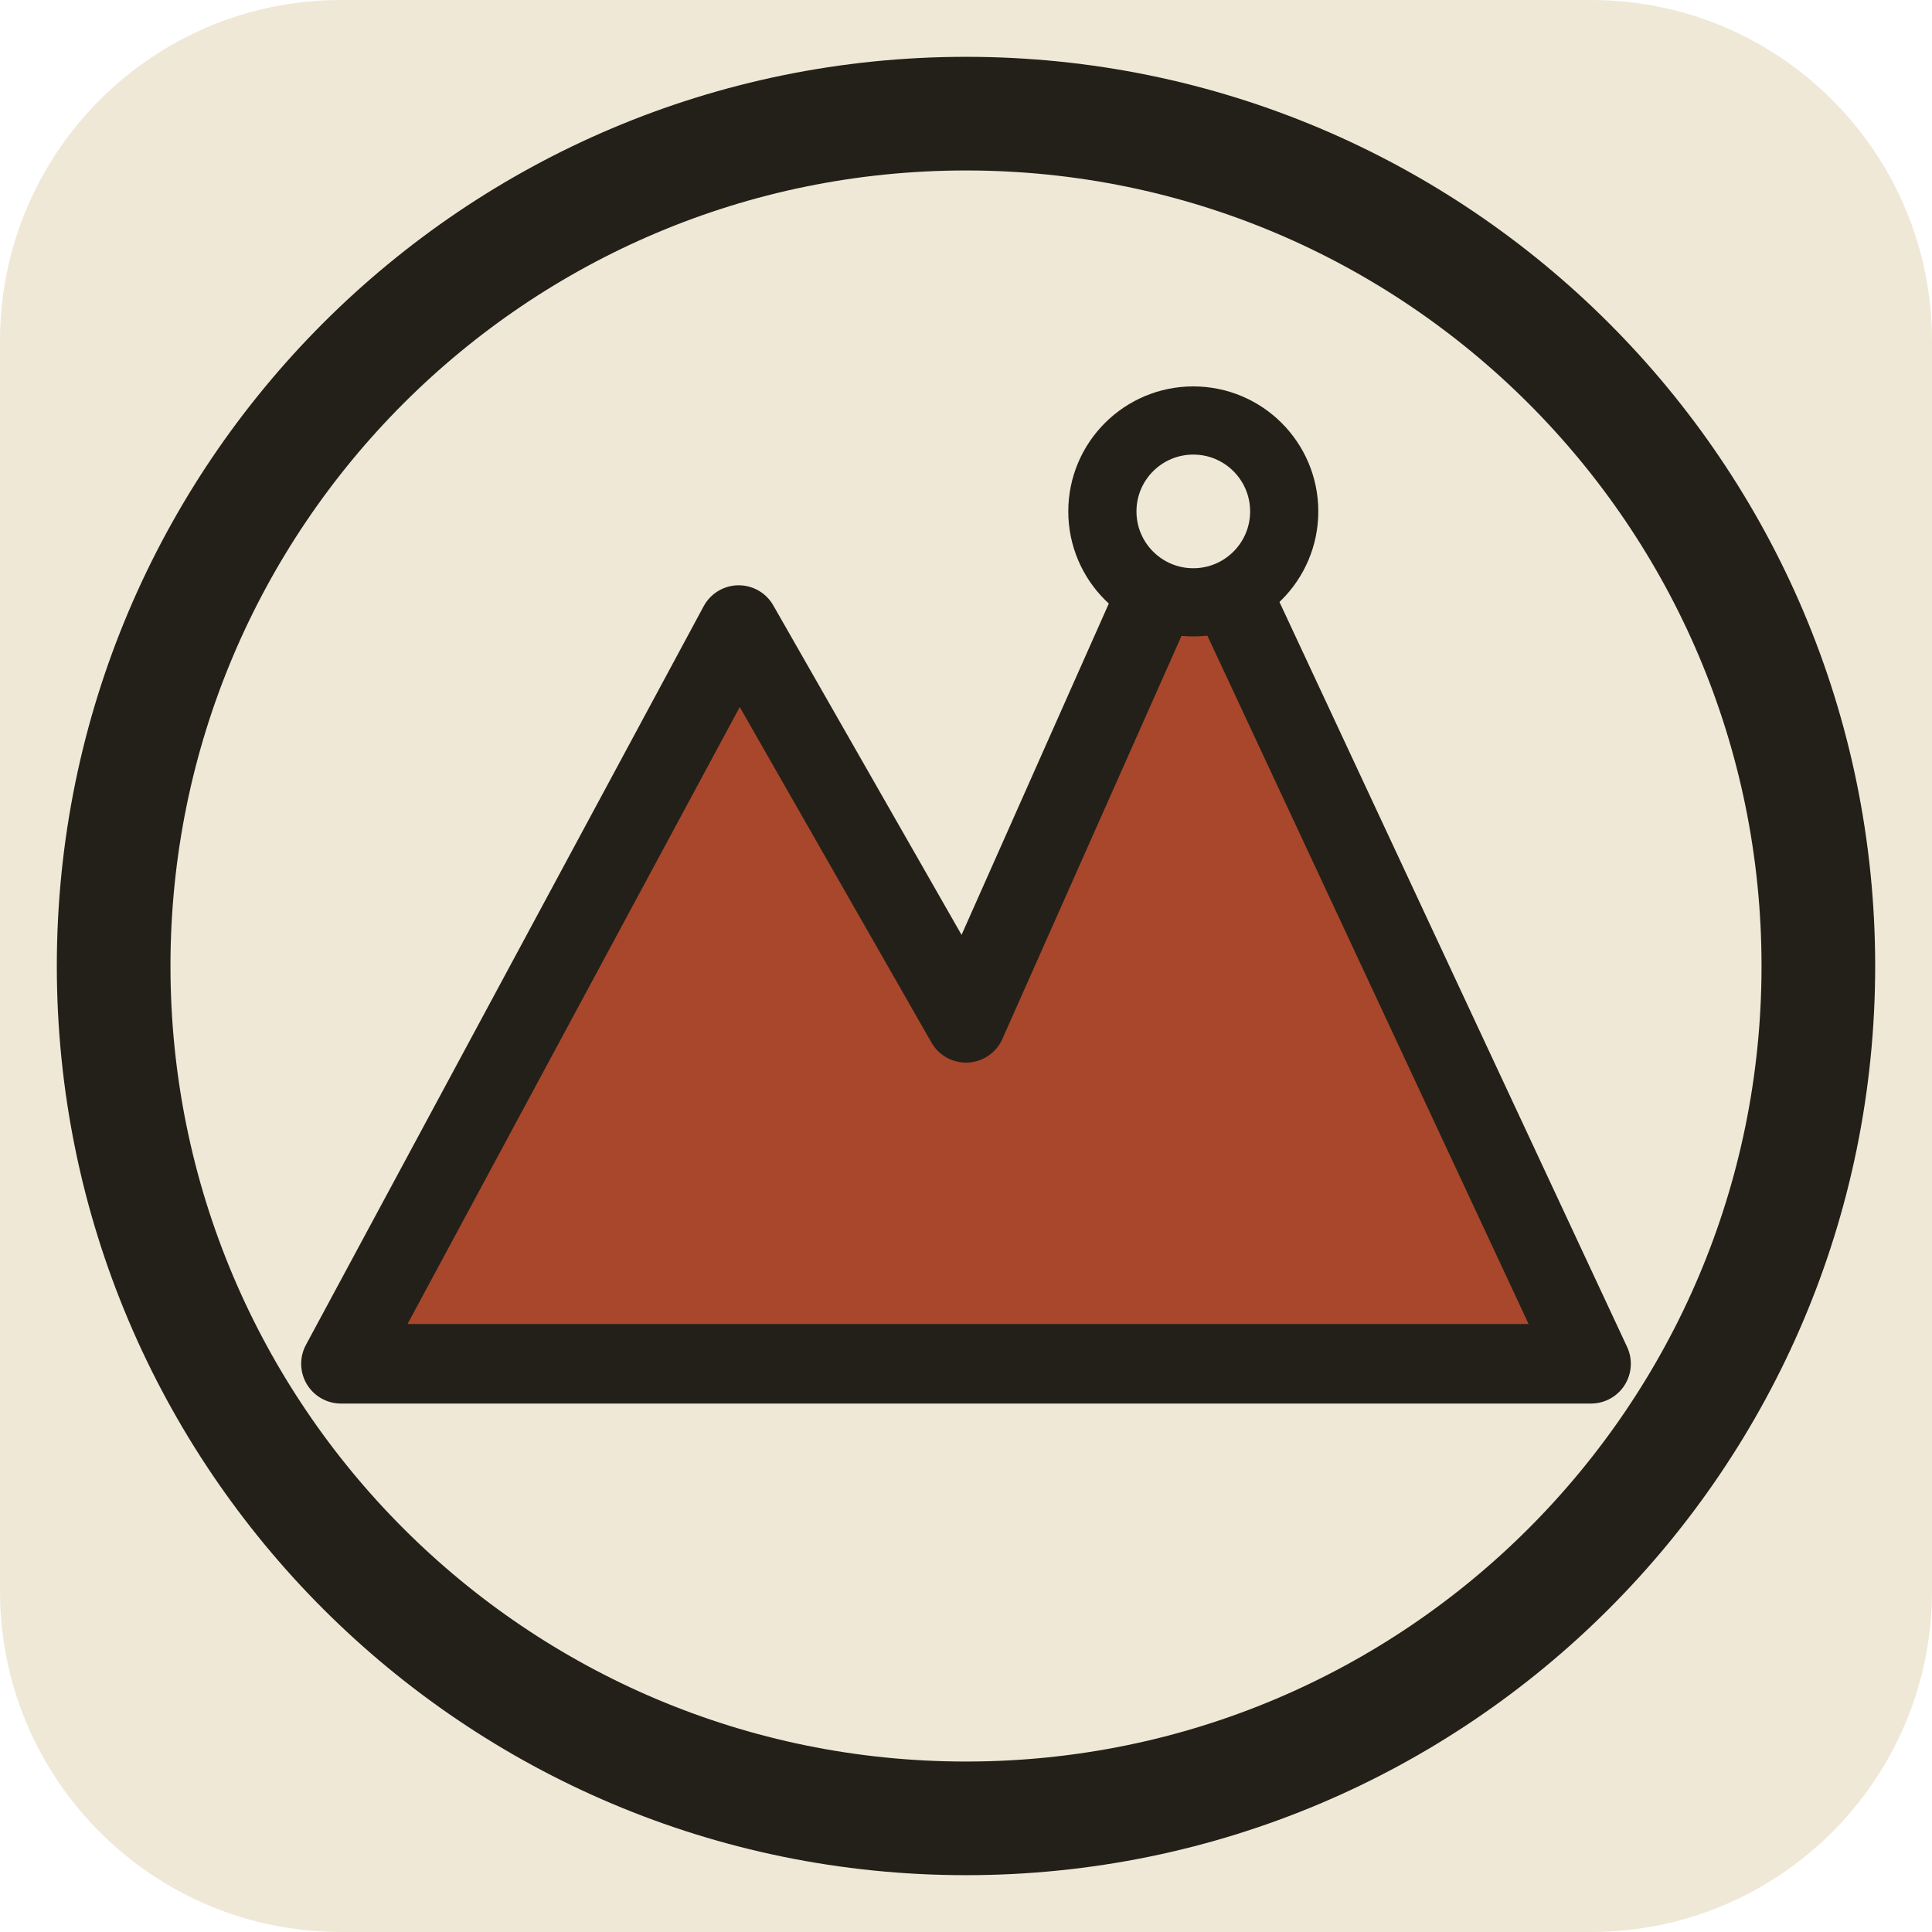
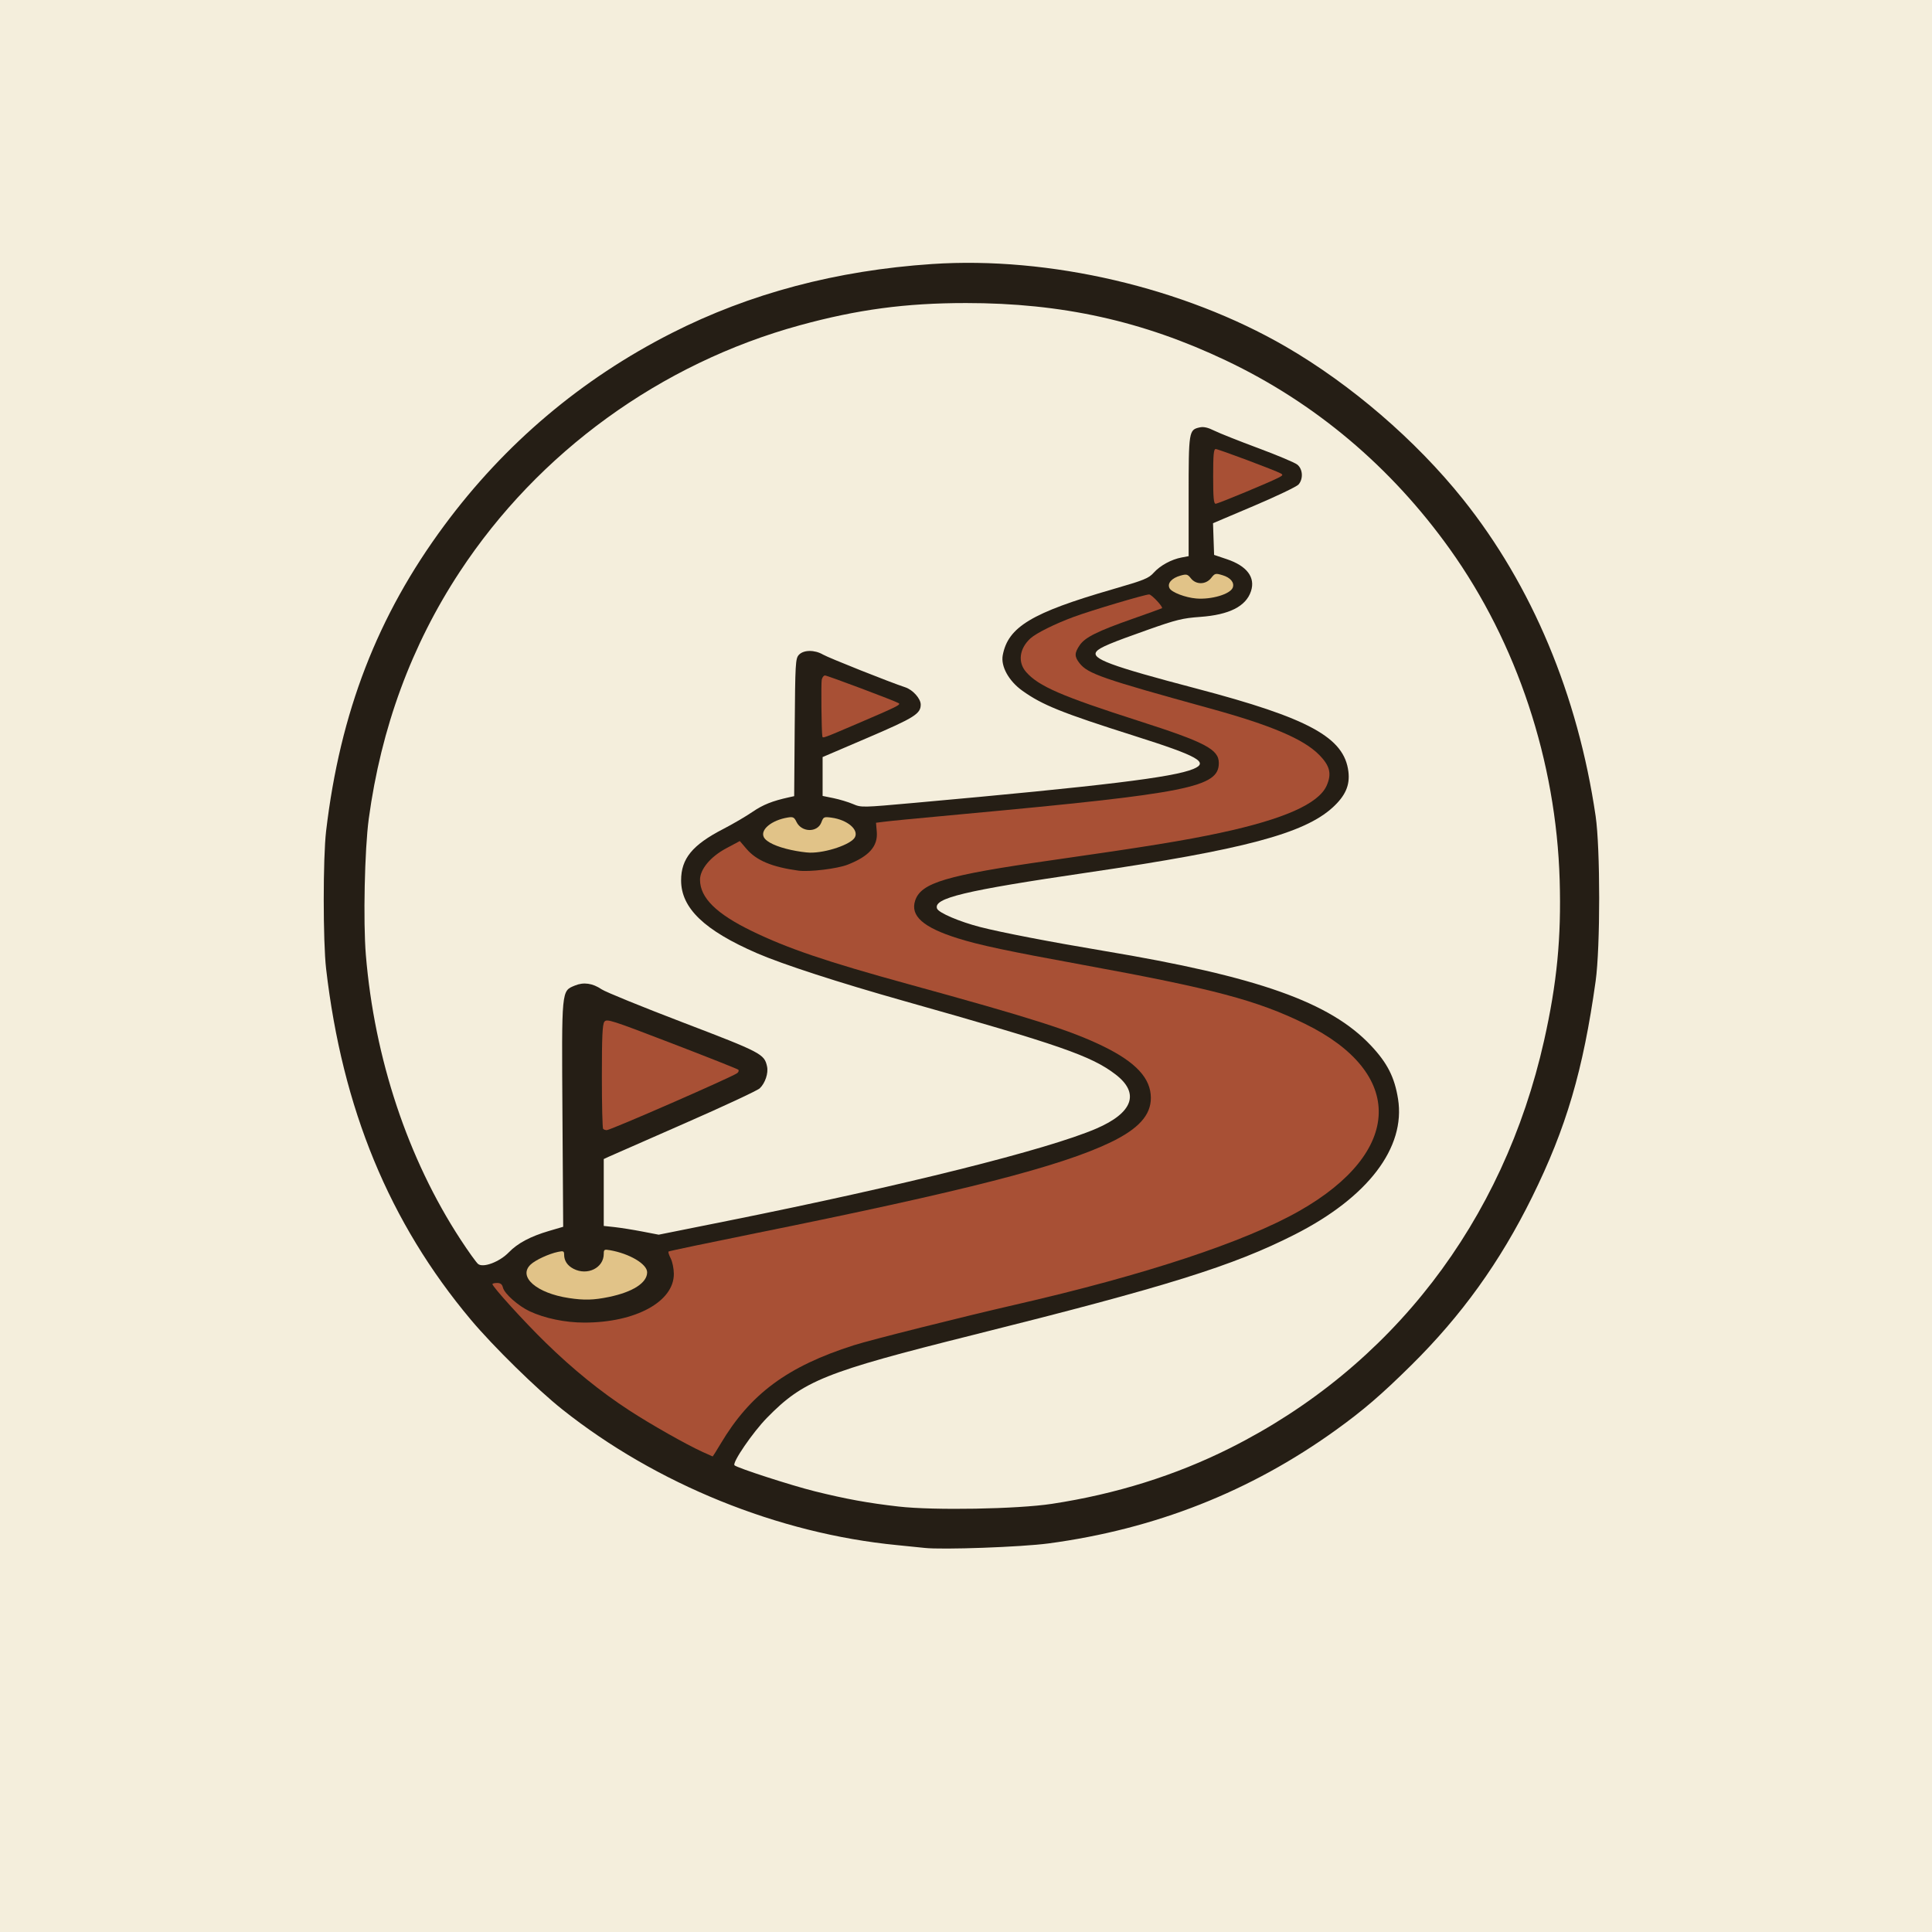
- <svg xmlns="http://www.w3.org/2000/svg" viewBox="0 0 34 34">
-   <rect width="34" height="34" rx="6" fill="#efe8d6" />
-   <circle cx="17" cy="17" r="15" fill="none" stroke="#232019" stroke-width="2" />
-   <path d="M6 24 L13 11 L17 18 L21 9 L28 24 Z" fill="#a8472b" stroke="#232019" stroke-width="1.4" stroke-linejoin="round" />
-   <circle cx="21" cy="9" r="1.6" fill="#efe8d6" stroke="#232019" stroke-width="1.2" />
+ <svg xmlns="http://www.w3.org/2000/svg" width="1024" height="1024" viewBox="0 0 1024 1024">
+   <g>
+     <path d="M 488.00 822.41 C486.08,822.19 479.56,821.53 473.53,820.95 C410.61,814.87 345.73,788.57 296.00,749.00 C282.53,738.29 259.40,715.59 247.57,701.50 C204.31,649.93 179.50,589.78 170.84,515.50 C169.14,500.90 169.13,452.82 170.83,438.50 C178.30,375.45 198.08,324.30 233.48,276.49 C265.56,233.16 306.08,198.89 354.00,174.55 C422.24,139.88 505.90,128.73 582.32,144.11 C649.51,157.62 708.21,189.49 755.51,238.12 C780.75,264.06 796.79,286.60 812.97,318.82 C830.88,354.48 841.58,388.87 847.71,430.50 C850.25,447.69 850.25,503.94 847.72,522.00 C841.08,569.43 832.14,599.82 814.03,636.50 C797.06,670.89 776.65,699.28 749.88,725.71 C734.12,741.28 724.47,749.57 710.00,759.98 C664.76,792.55 614.30,812.46 557.73,820.06 C543.26,822.01 497.79,823.54 488.00,822.41 ZM 555.50 795.07 C604.15,787.69 649.07,770.09 687.96,743.16 C736.73,709.39 774.40,662.96 798.02,607.50 C807.78,584.57 817.73,548.91 821.46,523.48 C829.08,471.57 823.28,415.30 805.36,367.13 C788.71,322.39 763.46,283.36 729.84,250.43 C710.66,231.65 694.87,219.49 672.21,206.08 C605.71,166.73 527.96,153.55 450.88,168.56 C394.34,179.57 343.78,204.25 300.93,241.75 C243.56,291.96 207.81,359.09 197.46,436.00 C195.25,452.48 194.47,486.74 195.91,504.11 C200.48,559.22 218.09,612.03 246.29,655.28 C250.51,661.75 254.66,667.32 255.50,667.64 C257.97,668.59 263.16,666.02 268.00,661.45 C273.48,656.28 279.12,653.32 289.00,650.42 L 296.50 648.22 L 296.11 588.86 C295.68,521.85 295.53,523.35 302.68,520.36 C308.01,518.13 315.87,518.96 320.70,522.24 C322.79,523.67 342.41,531.70 364.30,540.09 C398.53,553.20 404.39,555.75 406.18,558.26 C410.29,564.02 409.53,574.28 404.66,578.85 C403.40,580.03 385.52,588.37 364.94,597.38 C344.35,606.39 326.26,614.34 324.75,615.04 L 322.00 616.32 L 322.00 632.08 L 322.00 647.84 L 328.75 648.52 C332.46,648.89 338.49,649.85 342.14,650.65 L 348.77 652.11 L 384.14 644.99 C477.56,626.19 553.22,607.26 578.74,596.31 C587.08,592.73 595.39,586.51 596.50,583.01 C598.07,578.04 590.20,570.55 576.50,564.00 C561.90,557.02 545.72,551.90 477.08,532.52 C412.42,514.26 384.62,503.22 369.59,489.82 C361.81,482.89 359.00,476.73 359.00,466.62 C359.00,452.90 364.02,446.32 381.30,437.40 C386.35,434.79 393.32,430.72 396.78,428.35 C402.38,424.51 407.33,422.53 416.21,420.58 L 418.93 419.98 L 419.21 383.59 C419.55,341.11 419.09,343.00 429.10,343.00 C433.01,343.00 435.96,343.63 438.19,344.93 C441.21,346.69 473.95,359.72 481.82,362.29 C489.24,364.72 492.62,374.40 488.07,380.19 C486.77,381.84 478.29,386.00 462.07,392.95 L 438.00 403.26 L 438.00 411.56 L 438.00 419.86 L 443.75 421.02 C446.91,421.67 451.37,423.00 453.65,423.99 C457.73,425.77 458.51,425.73 500.15,421.91 C592.28,413.44 624.13,409.38 631.70,405.15 C633.95,403.89 624.17,399.93 599.40,392.08 C560.63,379.78 550.42,375.66 539.82,368.06 C532.19,362.59 528.47,355.38 529.28,347.59 C531.00,330.96 543.03,323.27 587.50,310.39 C604.54,305.46 606.81,304.54 609.50,301.54 C612.91,297.74 618.86,294.49 624.30,293.47 L 628.00 292.78 L 628.00 261.00 C628.00,224.61 627.86,225.22 636.11,224.29 C639.62,223.90 641.74,224.33 645.57,226.24 C648.28,227.59 658.74,231.75 668.80,235.49 C678.87,239.23 688.21,243.16 689.55,244.22 C691.60,245.83 692.00,247.01 692.00,251.46 C692.00,255.09 691.44,257.42 690.25,258.80 C689.29,259.91 678.69,264.98 666.71,270.07 L 644.92 279.31 L 645.21 285.71 L 645.50 292.12 L 652.46 294.46 C660.38,297.12 664.52,300.90 665.56,306.46 C668.02,319.57 658.32,327.51 638.07,328.97 C628.76,329.65 625.47,330.46 610.50,335.75 C601.15,339.05 591.25,342.74 588.50,343.95 C583.73,346.05 583.59,346.22 585.50,347.62 C588.33,349.70 605.27,354.83 636.00,362.91 C678.53,374.10 698.75,382.07 708.44,391.49 C714.33,397.22 716.21,401.21 716.79,409.25 C717.45,418.51 715.42,423.50 708.37,429.95 C693.20,443.81 661.24,452.31 578.50,464.46 C518.60,473.27 498.40,477.60 500.60,481.16 C503.53,485.90 532.39,492.86 587.00,501.98 C624.41,508.23 644.01,512.42 665.00,518.66 C708.27,531.53 733.31,549.03 740.87,571.67 C751.52,603.55 732.71,633.77 688.17,656.36 C655.38,672.99 620.84,683.77 517.90,709.52 C440.13,728.98 428.24,733.68 409.39,752.43 C402.98,758.81 393.00,772.42 393.00,774.79 C393.00,776.07 420.80,785.28 435.50,788.87 C464.95,796.06 483.00,798.01 516.00,797.54 C535.48,797.27 544.81,796.69 555.50,795.07 ZM 379.77 763.36 C390.57,745.01 406.18,730.28 424.59,721.10 C440.16,713.33 466.72,705.77 532.00,690.50 C663.00,659.87 718.43,633.01 727.63,595.72 C729.20,589.37 729.19,588.61 727.51,582.40 C720.28,555.67 686.21,536.73 619.88,522.53 C613.48,521.17 592.11,517.09 572.38,513.48 C532.01,506.10 517.12,502.94 505.50,499.28 C486.06,493.17 479.70,486.60 482.90,475.93 C485.91,465.88 498.44,462.07 555.00,454.00 C625.29,443.97 651.88,439.04 671.94,432.33 C693.24,425.20 702.00,418.70 702.00,410.00 C702.00,407.63 700.86,405.76 697.12,402.03 C688.72,393.63 671.79,386.43 639.50,377.53 C582.31,361.78 574.58,359.10 570.19,353.52 C567.30,349.84 567.32,344.29 570.25,339.99 C573.04,335.89 579.52,332.61 597.00,326.44 C604.42,323.82 610.64,321.56 610.82,321.43 C610.99,321.30 610.59,320.32 609.92,319.24 C608.73,317.34 608.31,317.40 593.79,321.69 C559.55,331.80 545.54,339.00 543.39,347.58 C542.60,350.71 544.86,354.16 550.29,358.11 C558.92,364.40 569.74,368.70 607.00,380.60 C643.10,392.13 648.00,394.98 648.00,404.41 C648.00,410.47 646.33,413.28 641.18,415.90 C629.60,421.77 600.68,425.50 485.00,436.04 C465.78,437.79 467.00,437.33 467.00,442.80 C466.99,453.80 457.00,460.74 437.81,463.08 C419.52,465.30 401.61,461.02 394.28,452.67 L 391.25 449.22 L 386.00 452.09 C379.12,455.85 378.35,456.55 375.32,461.71 C372.79,466.04 372.78,466.13 374.46,470.53 C377.14,477.54 385.31,484.12 400.50,491.49 C419.53,500.73 440.14,507.71 483.50,519.63 C548.82,537.58 569.48,544.16 586.55,552.46 C598.93,558.48 607.29,565.22 610.13,571.48 C612.47,576.64 612.60,586.94 610.37,591.63 C601.55,610.21 547.54,626.71 397.76,656.58 L 358.02 664.50 L 358.74 668.00 C361.59,681.94 356.55,690.78 341.96,697.40 C327.87,703.79 301.04,704.94 286.05,699.78 L 278.59 697.22 L 291.05 709.43 C305.60,723.70 320.12,735.49 335.50,745.54 C347.42,753.32 373.71,767.98 375.77,767.99 C376.48,768.00 378.28,765.91 379.77,763.36 ZM 320.73 685.42 C329.46,683.62 337.11,680.08 339.48,676.77 C341.03,674.59 340.96,674.38 337.45,671.31 C334.11,668.39 326.53,665.00 323.32,665.00 C322.59,665.00 322.00,665.93 322.00,667.07 C322.00,672.45 316.95,676.00 309.30,676.00 C303.11,675.99 298.17,673.10 297.35,669.00 C297.02,667.35 296.24,666.00 295.62,666.01 C293.43,666.03 284.47,670.75 282.56,672.90 C280.62,675.07 280.63,675.09 283.57,678.03 C287.83,682.29 300.15,686.30 310.79,686.88 C312.05,686.94 316.53,686.29 320.73,685.42 ZM 342.32 587.67 C377.18,572.52 386.00,568.53 386.00,567.92 C386.00,567.59 371.75,561.82 354.34,555.11 C330.04,545.75 322.48,543.21 321.85,544.20 C320.57,546.22 320.78,596.00 322.07,596.00 C322.66,596.00 331.77,592.25 342.32,587.67 ZM 441.50 447.44 C444.25,446.58 447.61,445.05 448.95,444.04 C451.09,442.43 451.22,441.98 450.02,440.53 C448.39,438.56 444.57,436.54 440.75,435.62 C438.67,435.12 438.00,435.33 438.00,436.48 C438.00,439.56 434.21,442.00 429.43,442.00 C423.94,442.00 421.21,440.69 419.99,437.49 C419.10,435.12 419.03,435.11 414.64,436.61 C409.95,438.20 406.41,441.24 407.39,442.82 C408.38,444.43 414.85,447.09 421.31,448.55 C428.18,450.10 434.00,449.78 441.50,447.44 ZM 455.26 380.32 C464.44,376.40 470.49,373.30 469.76,372.89 C466.13,370.88 438.65,361.01 438.13,361.54 C437.35,362.32 437.03,379.43 437.71,383.75 C437.99,385.54 438.51,387.01 438.86,387.03 C439.21,387.05 446.59,384.03 455.26,380.32 ZM 646.75 313.03 C651.61,310.82 652.07,309.44 648.49,307.81 C646.35,306.84 645.64,306.99 643.68,308.83 C640.46,311.86 632.55,311.87 629.35,308.86 C627.16,306.80 626.98,306.78 624.43,308.45 C621.37,310.46 621.94,311.36 627.52,313.40 C633.24,315.49 641.68,315.33 646.75,313.03 ZM 659.17 258.41 C666.50,255.34 672.83,252.51 673.23,252.13 C673.81,251.59 651.46,242.50 646.26,241.18 C645.30,240.93 645.00,243.59 645.00,252.43 C645.00,258.79 645.19,264.00 645.42,264.00 C645.66,264.00 651.84,261.49 659.17,258.41 Z" fill="rgb(37,30,21)" />
+     <path d="M 372.41 769.57 C363.69,765.60 344.99,755.01 333.50,747.52 C318.31,737.63 303.72,725.80 289.14,711.57 C277.75,700.45 261.00,682.01 261.00,680.60 C261.00,680.27 262.12,680.00 263.48,680.00 C265.30,680.00 266.13,680.67 266.59,682.51 C267.40,685.71 274.69,692.17 280.70,694.99 C288.69,698.74 299.58,701.00 309.70,701.00 C336.89,701.00 357.27,689.88 357.15,675.12 C357.13,672.37 356.38,668.70 355.48,666.97 C354.59,665.23 354.07,663.60 354.33,663.34 C354.59,663.08 375.66,658.66 401.15,653.51 C510.97,631.32 561.97,618.26 588.50,605.52 C603.41,598.36 610.02,591.07 609.98,581.85 C609.93,571.47 602.02,562.96 584.55,554.46 C567.48,546.16 546.82,539.58 481.50,521.63 C438.07,509.70 417.50,502.72 398.50,493.48 C379.64,484.31 371.09,475.87 371.02,466.36 C370.98,460.81 376.50,454.13 384.81,449.68 L 392.11 445.77 L 395.66 449.92 C400.94,456.09 409.11,459.51 423.13,461.45 C428.94,462.25 443.80,460.45 449.32,458.28 C460.69,453.81 465.37,448.49 464.71,440.79 L 464.30 436.08 L 468.40 435.56 C472.74,435.02 483.08,434.02 510.00,431.53 C630.15,420.42 646.00,417.26 646.00,404.41 C646.00,397.18 638.88,393.44 603.50,382.09 C562.54,368.95 550.55,363.74 543.90,356.22 C539.33,351.04 540.25,343.75 546.15,338.36 C549.21,335.57 559.14,330.64 569.05,326.98 C578.59,323.47 607.15,314.97 609.10,315.07 C610.46,315.14 616.64,321.79 615.88,322.36 C615.67,322.52 608.75,325.02 600.50,327.92 C581.59,334.56 575.10,337.79 572.25,341.99 C569.43,346.13 569.42,348.00 572.19,351.52 C576.58,357.10 584.31,359.78 641.50,375.53 C673.59,384.38 690.73,391.64 698.97,399.88 C704.89,405.79 705.96,410.04 703.16,416.38 C698.90,426.00 680.54,434.16 646.93,441.39 C628.05,445.45 607.40,448.81 557.00,456.00 C501.41,463.93 488.18,467.86 485.05,477.34 C482.39,485.42 489.30,491.56 507.50,497.28 C519.12,500.94 534.01,504.10 574.38,511.48 C643.16,524.07 666.11,530.16 691.50,542.56 C744.89,568.65 743.71,610.51 688.71,641.80 C659.80,658.26 606.68,675.80 538.50,691.43 C510.34,697.89 461.51,710.14 452.50,713.02 C417.33,724.24 397.67,738.79 381.93,765.25 C379.72,768.96 377.82,771.97 377.71,771.94 C377.59,771.91 375.21,770.84 372.41,769.57 ZM 319.67 598.33 C319.30,597.97 319.00,585.45 319.00,570.52 C319.00,549.58 319.30,542.97 320.32,541.57 C321.57,539.87 323.73,540.56 356.07,552.99 C375.01,560.27 390.86,566.55 391.29,566.95 C391.73,567.36 391.50,568.16 390.79,568.75 C388.48,570.65 323.62,599.00 321.57,599.00 C320.89,599.00 320.03,598.70 319.67,598.33 ZM 435.86 390.25 C435.40,387.73 435.12,362.10 435.54,360.25 C435.81,359.01 436.59,358.00 437.27,358.01 C438.50,358.01 474.40,371.51 476.29,372.68 C477.60,373.49 475.65,374.46 454.72,383.42 C435.94,391.46 436.07,391.41 435.86,390.25 ZM 643.00 252.50 C643.00,240.97 643.28,238.00 644.35,238.00 C645.73,238.00 676.02,249.35 678.80,250.91 C680.07,251.62 679.94,251.96 678.02,252.99 C673.55,255.38 645.59,267.00 644.30,267.00 C643.29,267.00 643.00,263.75 643.00,252.50 Z" fill="rgb(168,80,53)" />
+     <path d="M 301.50 687.99 C284.32,685.40 274.39,676.68 281.26,670.22 C283.83,667.81 290.91,664.54 295.75,663.52 C298.62,662.92 299.00,663.09 299.00,664.99 C299.00,668.21 300.72,670.81 303.98,672.49 C311.32,676.29 320.00,672.01 320.00,664.59 C320.00,662.27 320.29,662.10 323.25,662.62 C333.68,664.44 343.00,669.97 343.00,674.35 C343.00,679.91 335.41,684.80 322.73,687.42 C314.64,689.09 309.65,689.23 301.50,687.99 ZM 419.31 450.50 C411.61,448.82 406.25,446.33 404.89,443.80 C402.76,439.81 408.93,434.70 417.58,433.29 C420.35,432.84 420.97,433.16 422.14,435.61 C424.85,441.25 433.27,441.41 435.35,435.86 C436.44,432.95 436.71,432.83 440.77,433.38 C449.11,434.52 455.28,439.74 453.10,443.81 C451.09,447.57 437.74,452.10 429.20,451.92 C427.17,451.88 422.71,451.24 419.31,450.50 ZM 634.00 317.21 C628.27,316.72 621.06,313.97 619.91,311.83 C618.51,309.22 620.97,306.38 625.79,305.05 C628.90,304.19 629.49,304.35 631.21,306.54 C633.95,310.02 639.13,309.92 641.94,306.35 C643.92,303.83 644.24,303.75 648.00,304.88 C652.21,306.14 654.39,308.81 653.38,311.46 C652.05,314.93 642.07,317.88 634.00,317.21 Z" fill="rgb(225,195,136)" />
+     <path d="M 0.00 512.00 L 0.00 0.00 L 512.00 0.00 L 1024.00 0.00 L 1024.00 512.00 L 1024.00 1024.00 L 512.00 1024.00 L 0.00 1024.00 L 0.00 512.00 ZM 555.73 818.05 C612.19,810.50 662.75,790.56 708.00,757.98 C722.47,747.57 732.12,739.28 747.88,723.71 C774.65,697.28 795.06,668.89 812.03,634.50 C830.14,597.81 839.10,567.37 845.72,520.00 C848.23,502.04 848.22,449.60 845.71,432.50 C836.27,368.29 811.98,310.32 775.33,264.50 C750.40,233.34 715.97,203.71 681.46,183.71 C627.41,152.40 556.22,135.78 494.00,139.94 C443.37,143.33 397.37,155.53 356.00,176.55 C308.08,200.89 267.56,235.16 235.48,278.49 C200.08,326.30 180.26,377.55 172.84,440.50 C171.17,454.66 171.17,499.06 172.85,513.50 C181.45,587.65 206.31,647.93 249.57,699.50 C261.40,713.59 284.53,736.29 298.00,747.00 C347.73,786.57 412.61,812.87 475.53,818.95 C481.56,819.53 488.08,820.19 490.00,820.42 C499.31,821.49 541.28,819.98 555.73,818.05 ZM 476.28 798.50 C460.20,796.67 448.47,794.53 431.90,790.43 C419.42,787.33 390.69,778.03 389.30,776.63 C387.95,775.29 398.98,759.16 406.50,751.48 C425.79,731.77 437.03,727.25 515.90,707.52 C618.84,681.77 653.38,670.99 686.17,654.36 C725.00,634.67 745.12,608.28 740.99,582.45 C739.16,570.96 735.32,563.40 726.60,554.14 C704.96,531.16 666.82,517.65 585.00,503.98 C557.02,499.30 530.65,494.22 519.50,491.34 C508.57,488.53 497.52,483.81 496.67,481.59 C494.54,476.03 510.96,472.09 576.50,462.46 C659.24,450.31 691.20,441.81 706.37,427.95 C713.09,421.80 715.54,416.23 714.69,409.05 C712.54,390.88 693.85,380.65 634.00,364.91 C588.29,352.89 578.04,349.07 581.20,345.26 C582.94,343.17 588.57,340.79 608.50,333.75 C623.50,328.45 626.75,327.65 636.12,326.97 C651.56,325.86 660.40,321.38 663.05,313.34 C665.47,306.01 660.90,299.96 650.25,296.38 L 643.50 294.11 L 643.21 285.71 L 642.93 277.31 L 664.71 268.07 C676.70,262.98 687.29,257.91 688.25,256.80 C690.86,253.78 690.52,248.55 687.55,246.22 C686.21,245.16 676.87,241.23 666.80,237.49 C656.74,233.75 646.32,229.61 643.66,228.29 C640.25,226.59 637.97,226.07 635.92,226.52 C630.10,227.80 630.00,228.39 630.00,263.11 L 630.00 294.78 L 626.30 295.47 C620.86,296.49 614.91,299.74 611.50,303.54 C608.81,306.54 606.54,307.46 589.50,312.39 C546.81,324.75 534.29,332.29 531.47,347.31 C530.37,353.16 534.66,360.93 541.82,366.06 C552.43,373.67 562.63,377.78 601.50,390.11 C635.15,400.78 640.94,404.04 632.50,407.57 C621.83,412.02 584.79,416.53 485.04,425.50 C456.68,428.05 456.56,428.06 452.04,426.13 C449.54,425.07 444.91,423.68 441.75,423.03 L 436.00 421.86 L 436.00 411.56 L 436.00 401.26 L 460.07 390.95 C484.64,380.42 488.00,378.32 488.00,373.44 C488.00,370.28 483.81,365.60 479.82,364.29 C471.95,361.72 439.21,348.69 436.19,346.93 C431.71,344.32 425.86,344.40 423.40,347.10 C421.62,349.08 421.48,351.44 421.21,385.59 L 420.93 421.98 L 418.21 422.58 C409.33,424.53 404.38,426.51 398.78,430.35 C395.32,432.72 388.35,436.79 383.30,439.40 C366.95,447.84 361.00,455.11 361.00,466.62 C361.00,481.32 373.29,493.11 401.25,505.24 C414.74,511.09 444.38,520.72 479.08,530.52 C561.89,553.90 578.40,559.63 591.25,569.46 C604.24,579.40 600.52,589.82 580.98,598.21 C555.09,609.32 479.15,628.31 385.31,647.15 L 349.13 654.41 L 340.31 652.71 C335.47,651.78 328.91,650.74 325.75,650.39 L 320.00 649.77 L 320.00 632.05 L 320.00 614.32 L 322.75 613.04 C324.26,612.34 342.35,604.39 362.94,595.38 C383.52,586.37 401.40,578.03 402.66,576.85 C405.55,574.13 407.34,568.81 406.55,565.23 C405.10,558.64 403.57,557.84 362.00,541.94 C340.27,533.63 320.87,525.73 318.89,524.37 C314.07,521.10 309.31,520.43 304.67,522.37 C297.54,525.35 297.68,523.87 298.11,590.86 L 298.50 650.22 L 291.00 652.42 C281.15,655.32 274.37,658.92 269.68,663.77 C264.79,668.83 256.08,672.13 253.39,669.93 C252.43,669.14 248.26,663.33 244.12,657.00 C216.15,614.19 198.47,561.09 193.91,506.16 C192.45,488.50 193.26,450.15 195.45,434.00 C202.00,385.68 218.09,341.99 243.68,303.07 C285.40,239.59 350.20,192.61 423.88,172.42 C454.41,164.05 480.00,160.62 512.00,160.62 C562.70,160.61 605.63,170.09 649.77,191.06 C697.02,213.49 737.27,247.40 768.48,291.08 C804.03,340.83 824.80,403.45 826.66,466.50 C827.56,497.04 825.23,521.09 818.40,551.50 C796.81,647.71 737.60,724.57 652.01,767.49 C623.09,782.00 591.42,791.91 557.50,797.07 C539.28,799.85 494.92,800.63 476.28,798.50 Z" fill="rgb(244,238,220)" />
+   </g>
</svg>
